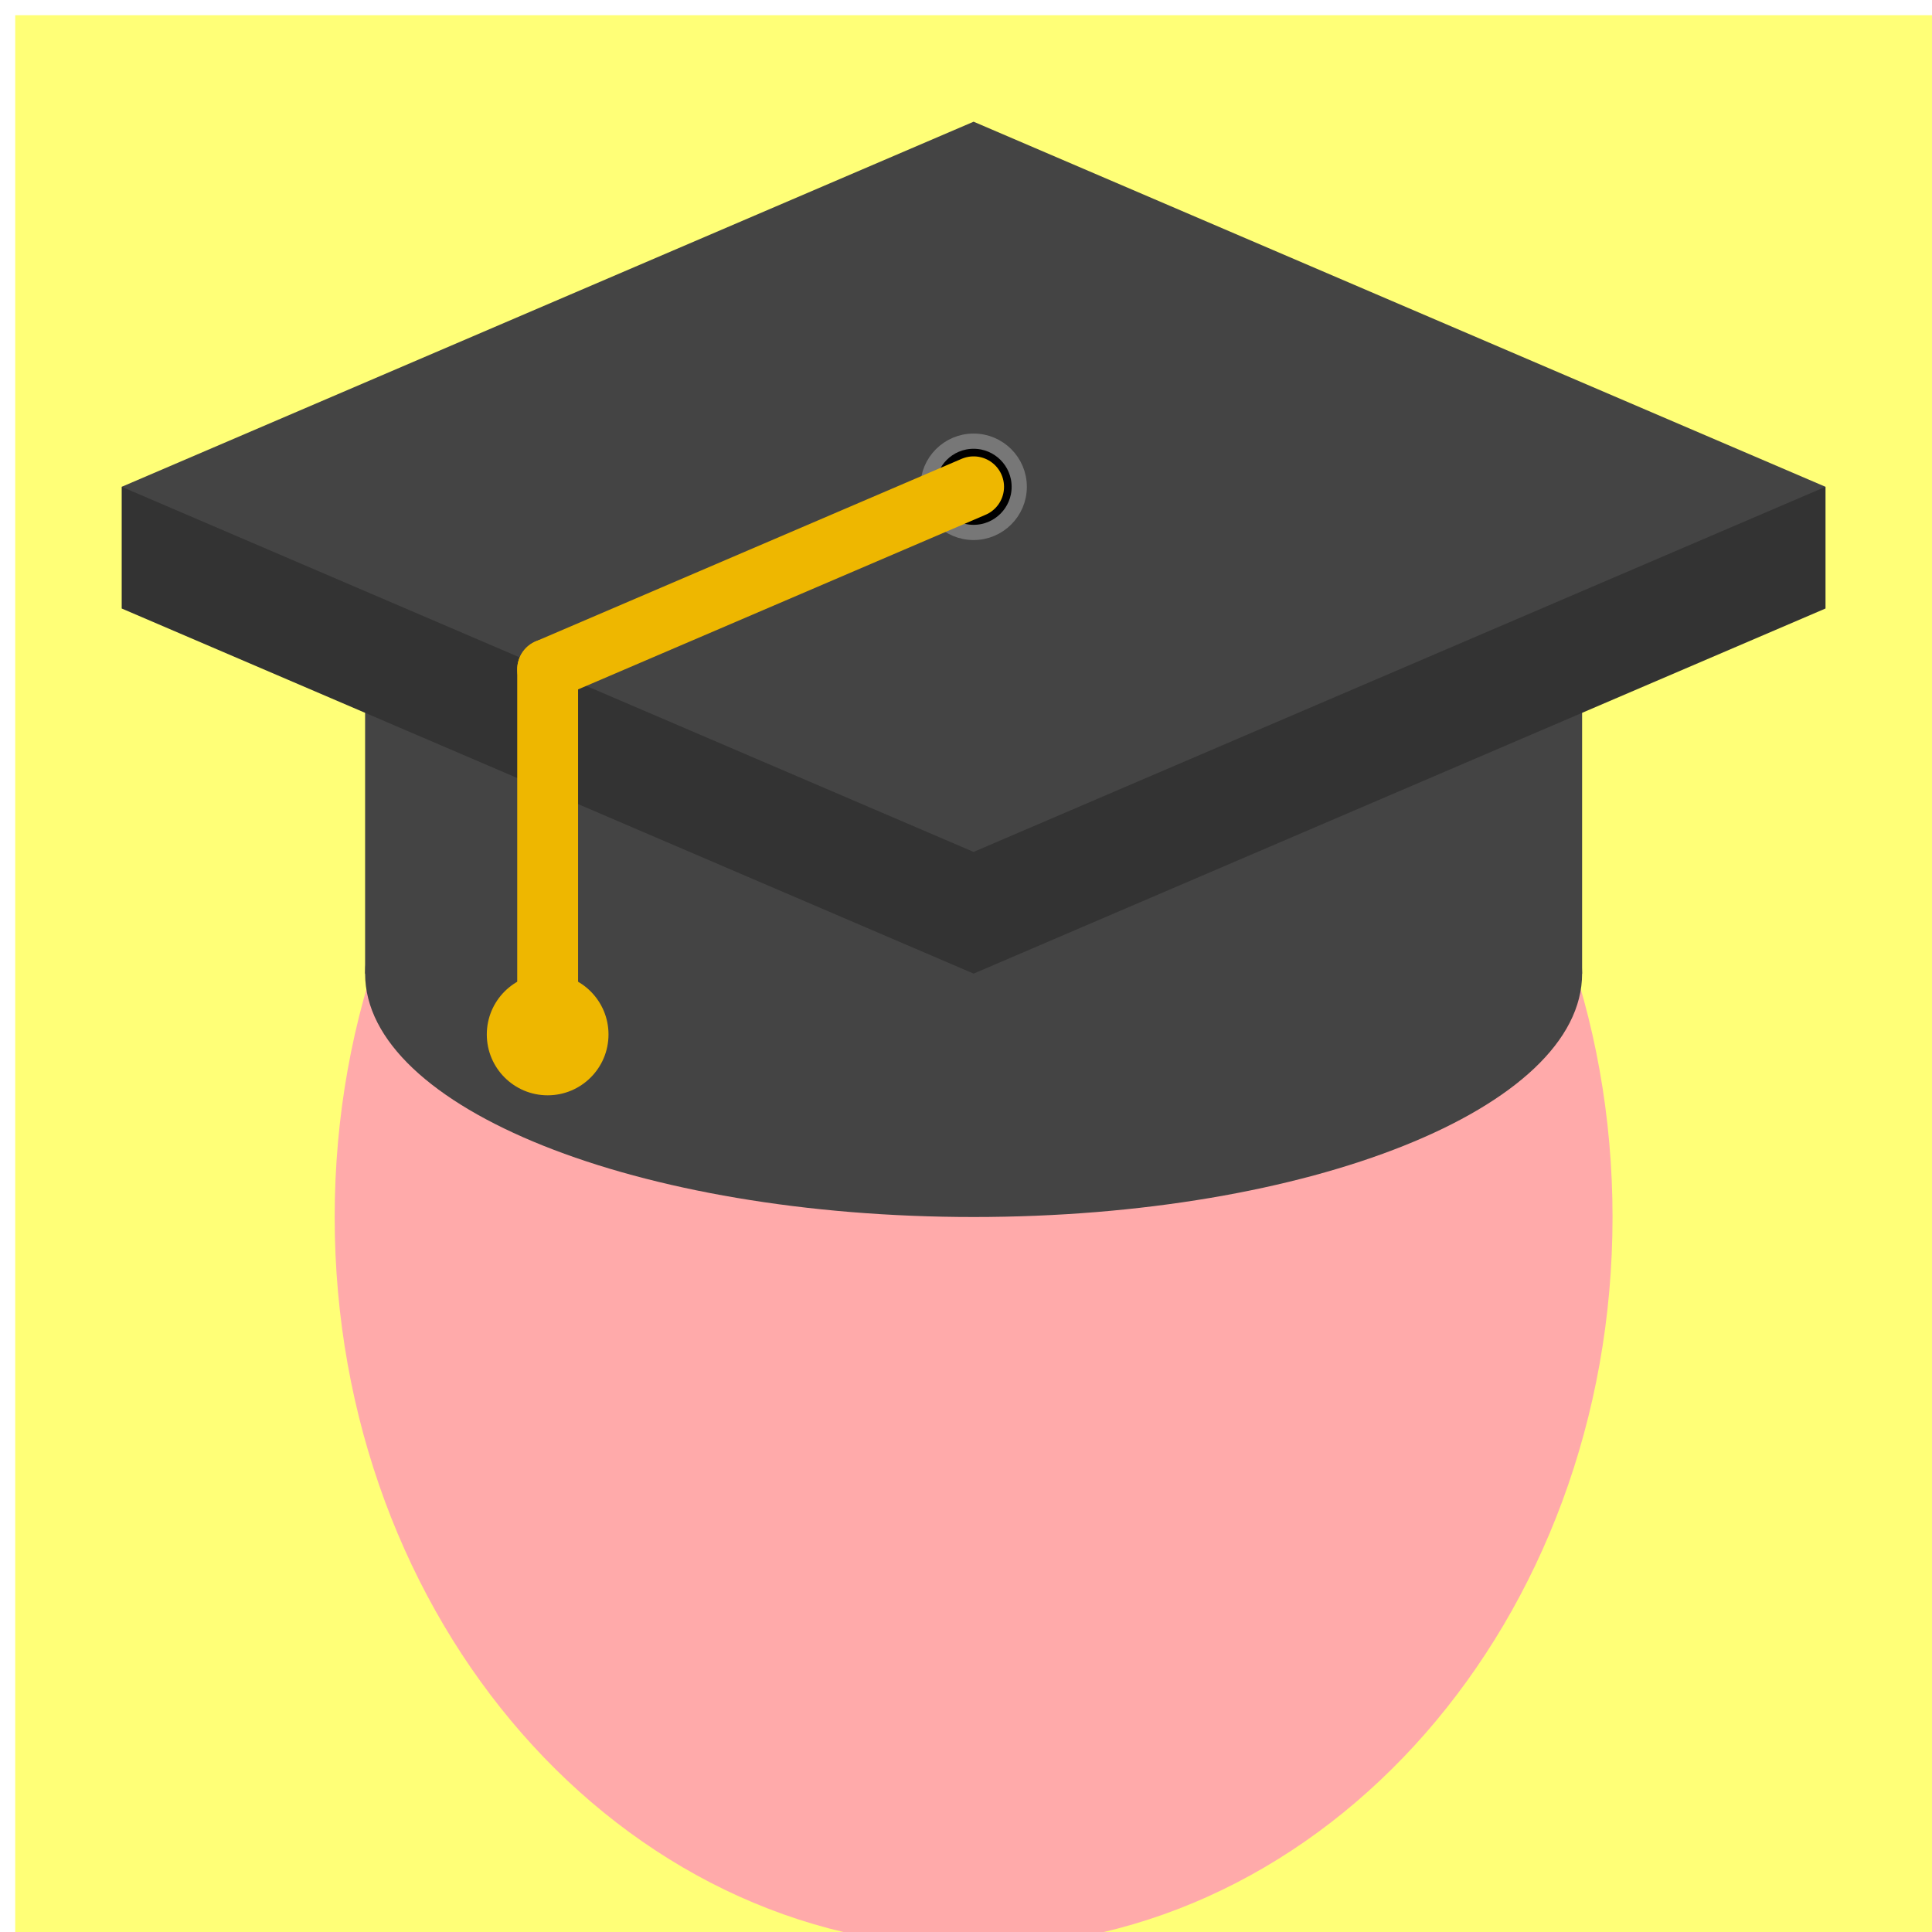
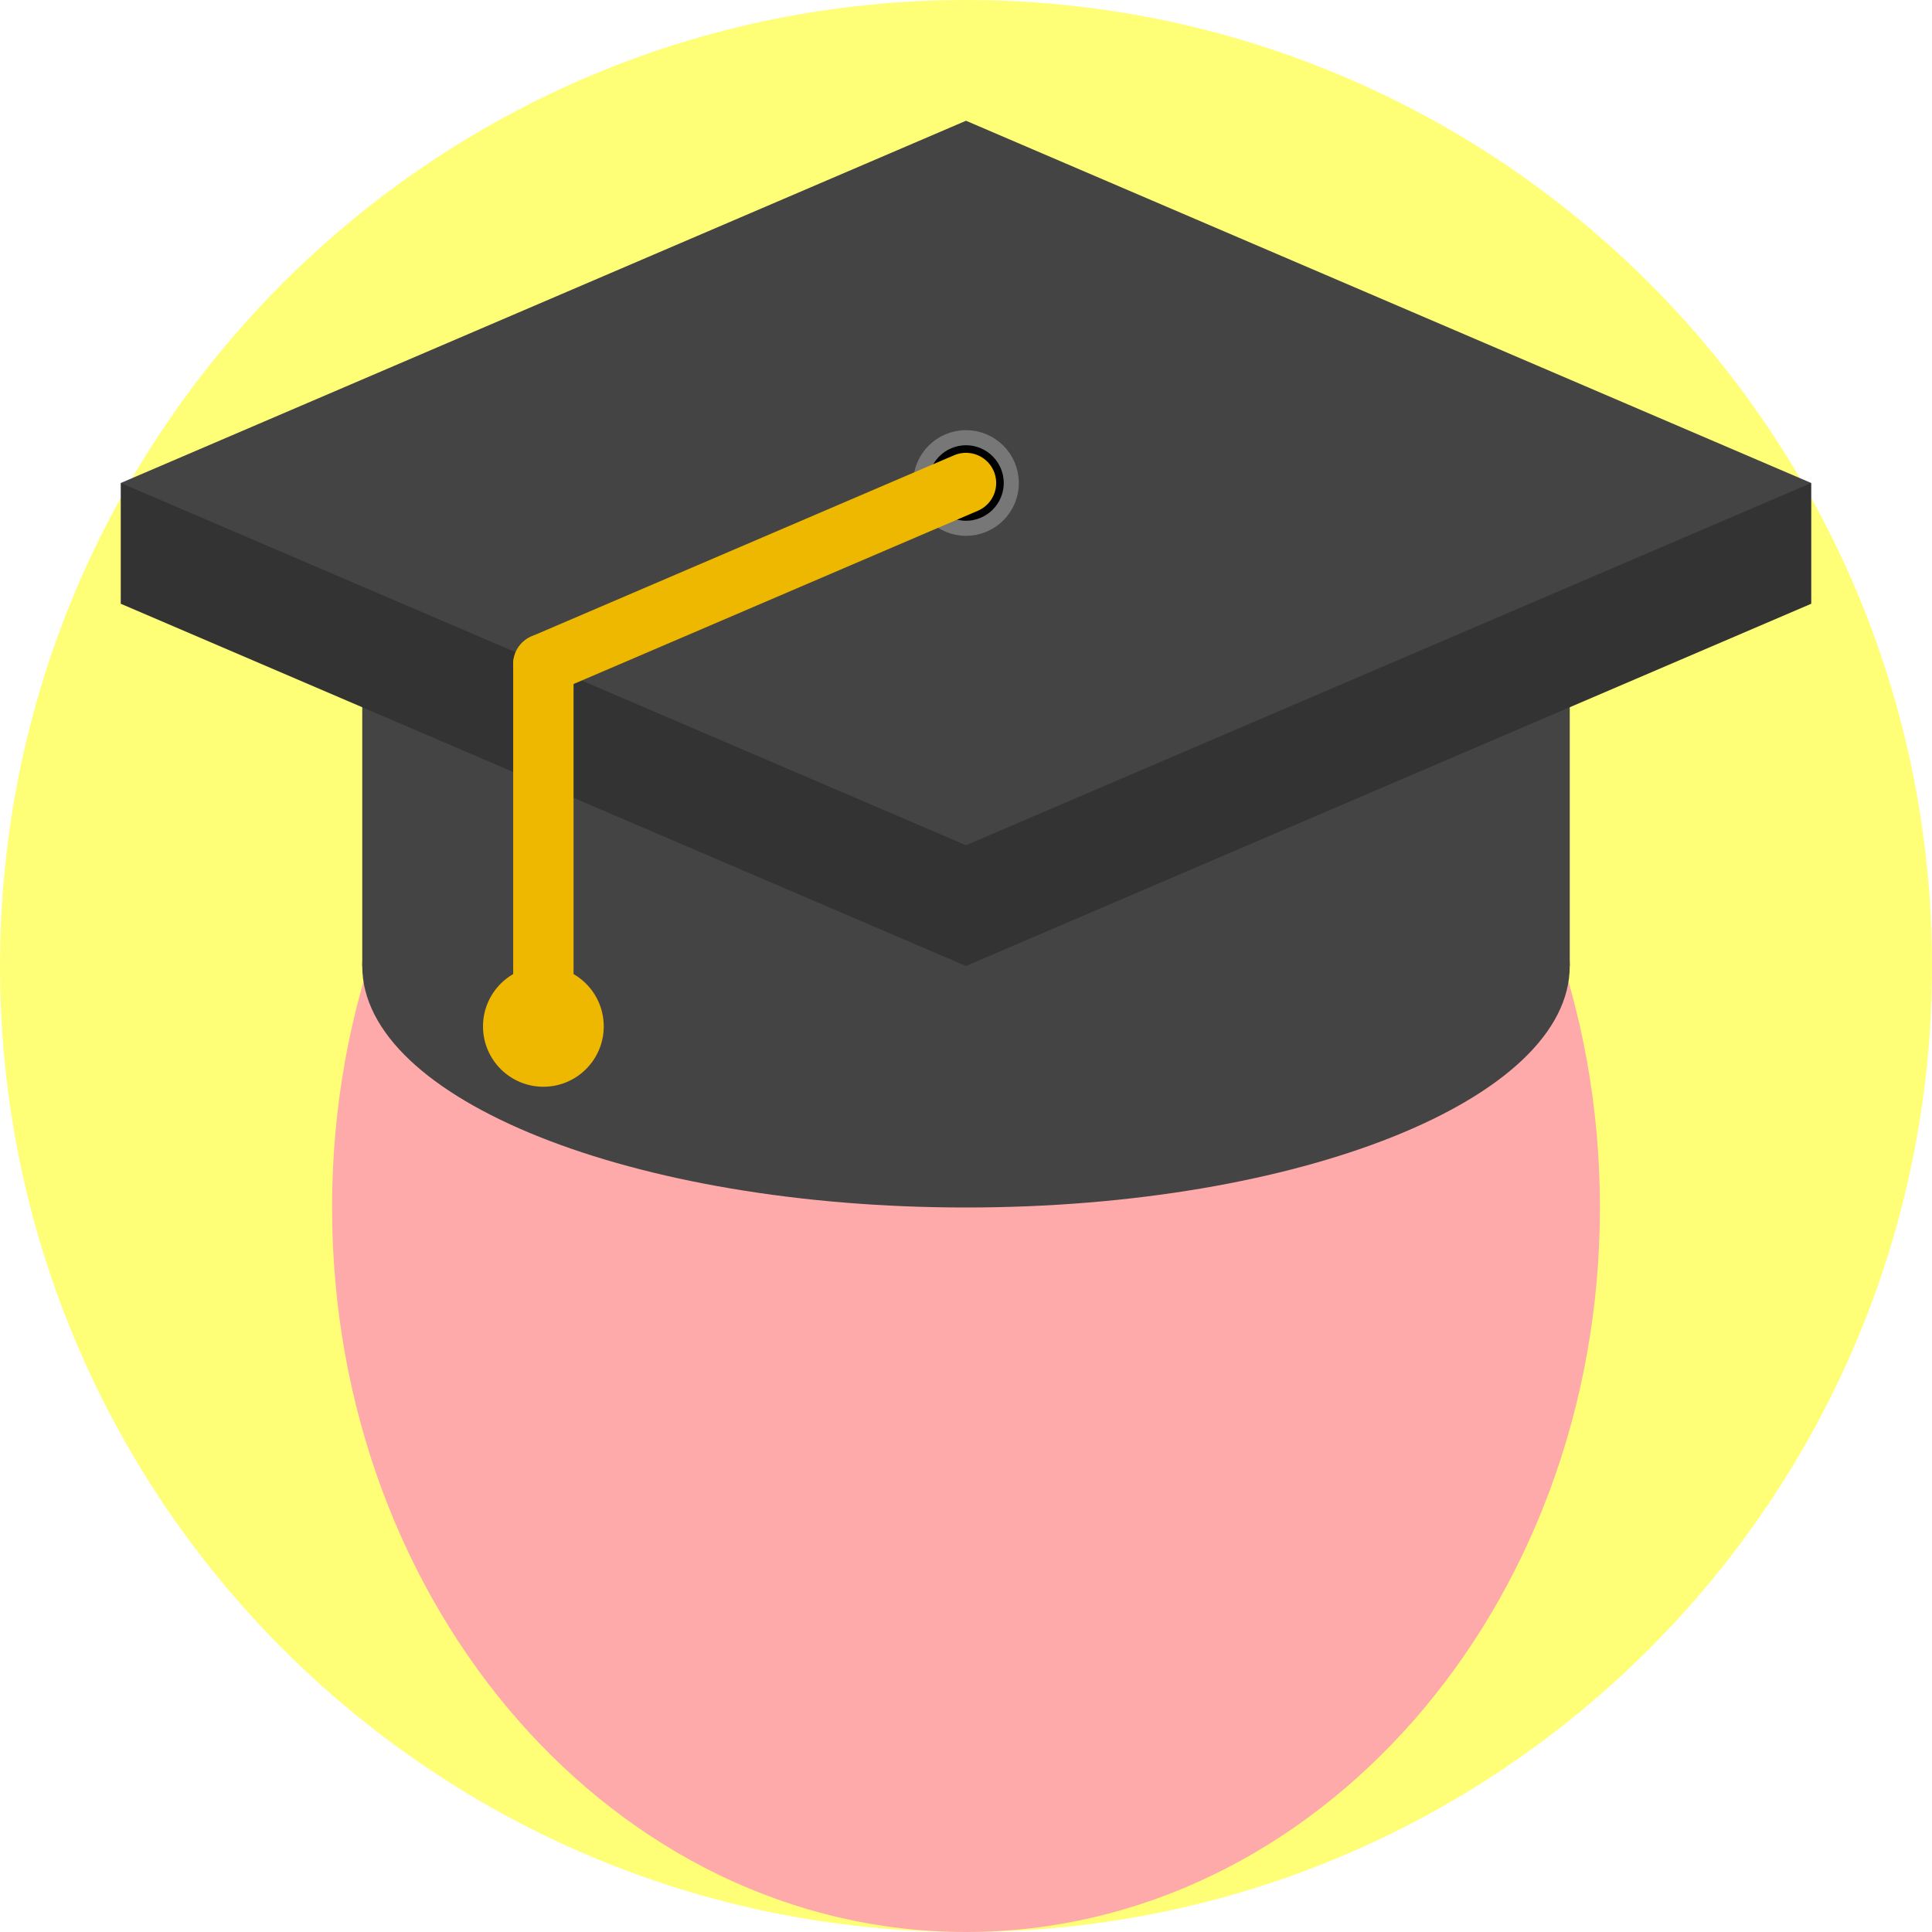
<svg xmlns="http://www.w3.org/2000/svg">
-   <rect fill="#ffff77" x="1" y="1" width="127" height="127" />
+   <circle fill="#ffff77" cx="64" cy="64" r="64" />
  <ellipse fill="#ffaaaa" cx="64" cy="80" rx="42" ry="48" />
  <ellipse fill="#444444" cx="64" cy="64" rx="40" ry="16" />
  <rect fill="#444444" x="24" y="32" width="80" height="32" />
  <polygon fill="#333333" points="119,32 120,32 120,40 64,64 8,40 8,32 9,32 64,55" />
  <polygon fill="#444444" points="64,8 120,32 64,56 8,32" />
  <circle stroke="#777777" cx="64" cy="32" r="3" />
  <line style="stroke-linecap: round; stroke-linejoin: miter;" stroke="#eeb700" stroke-width="4" x1="64" y1="32" x2="36" y2="44" />
  <line style="stroke-linecap: round; stroke-linejoin: miter;" stroke="#eeb700" stroke-width="4" x1="36" y1="44" x2="36" y2="68" />
  <circle fill="#eeb700" cx="36" cy="68" r="4" />
</svg>
